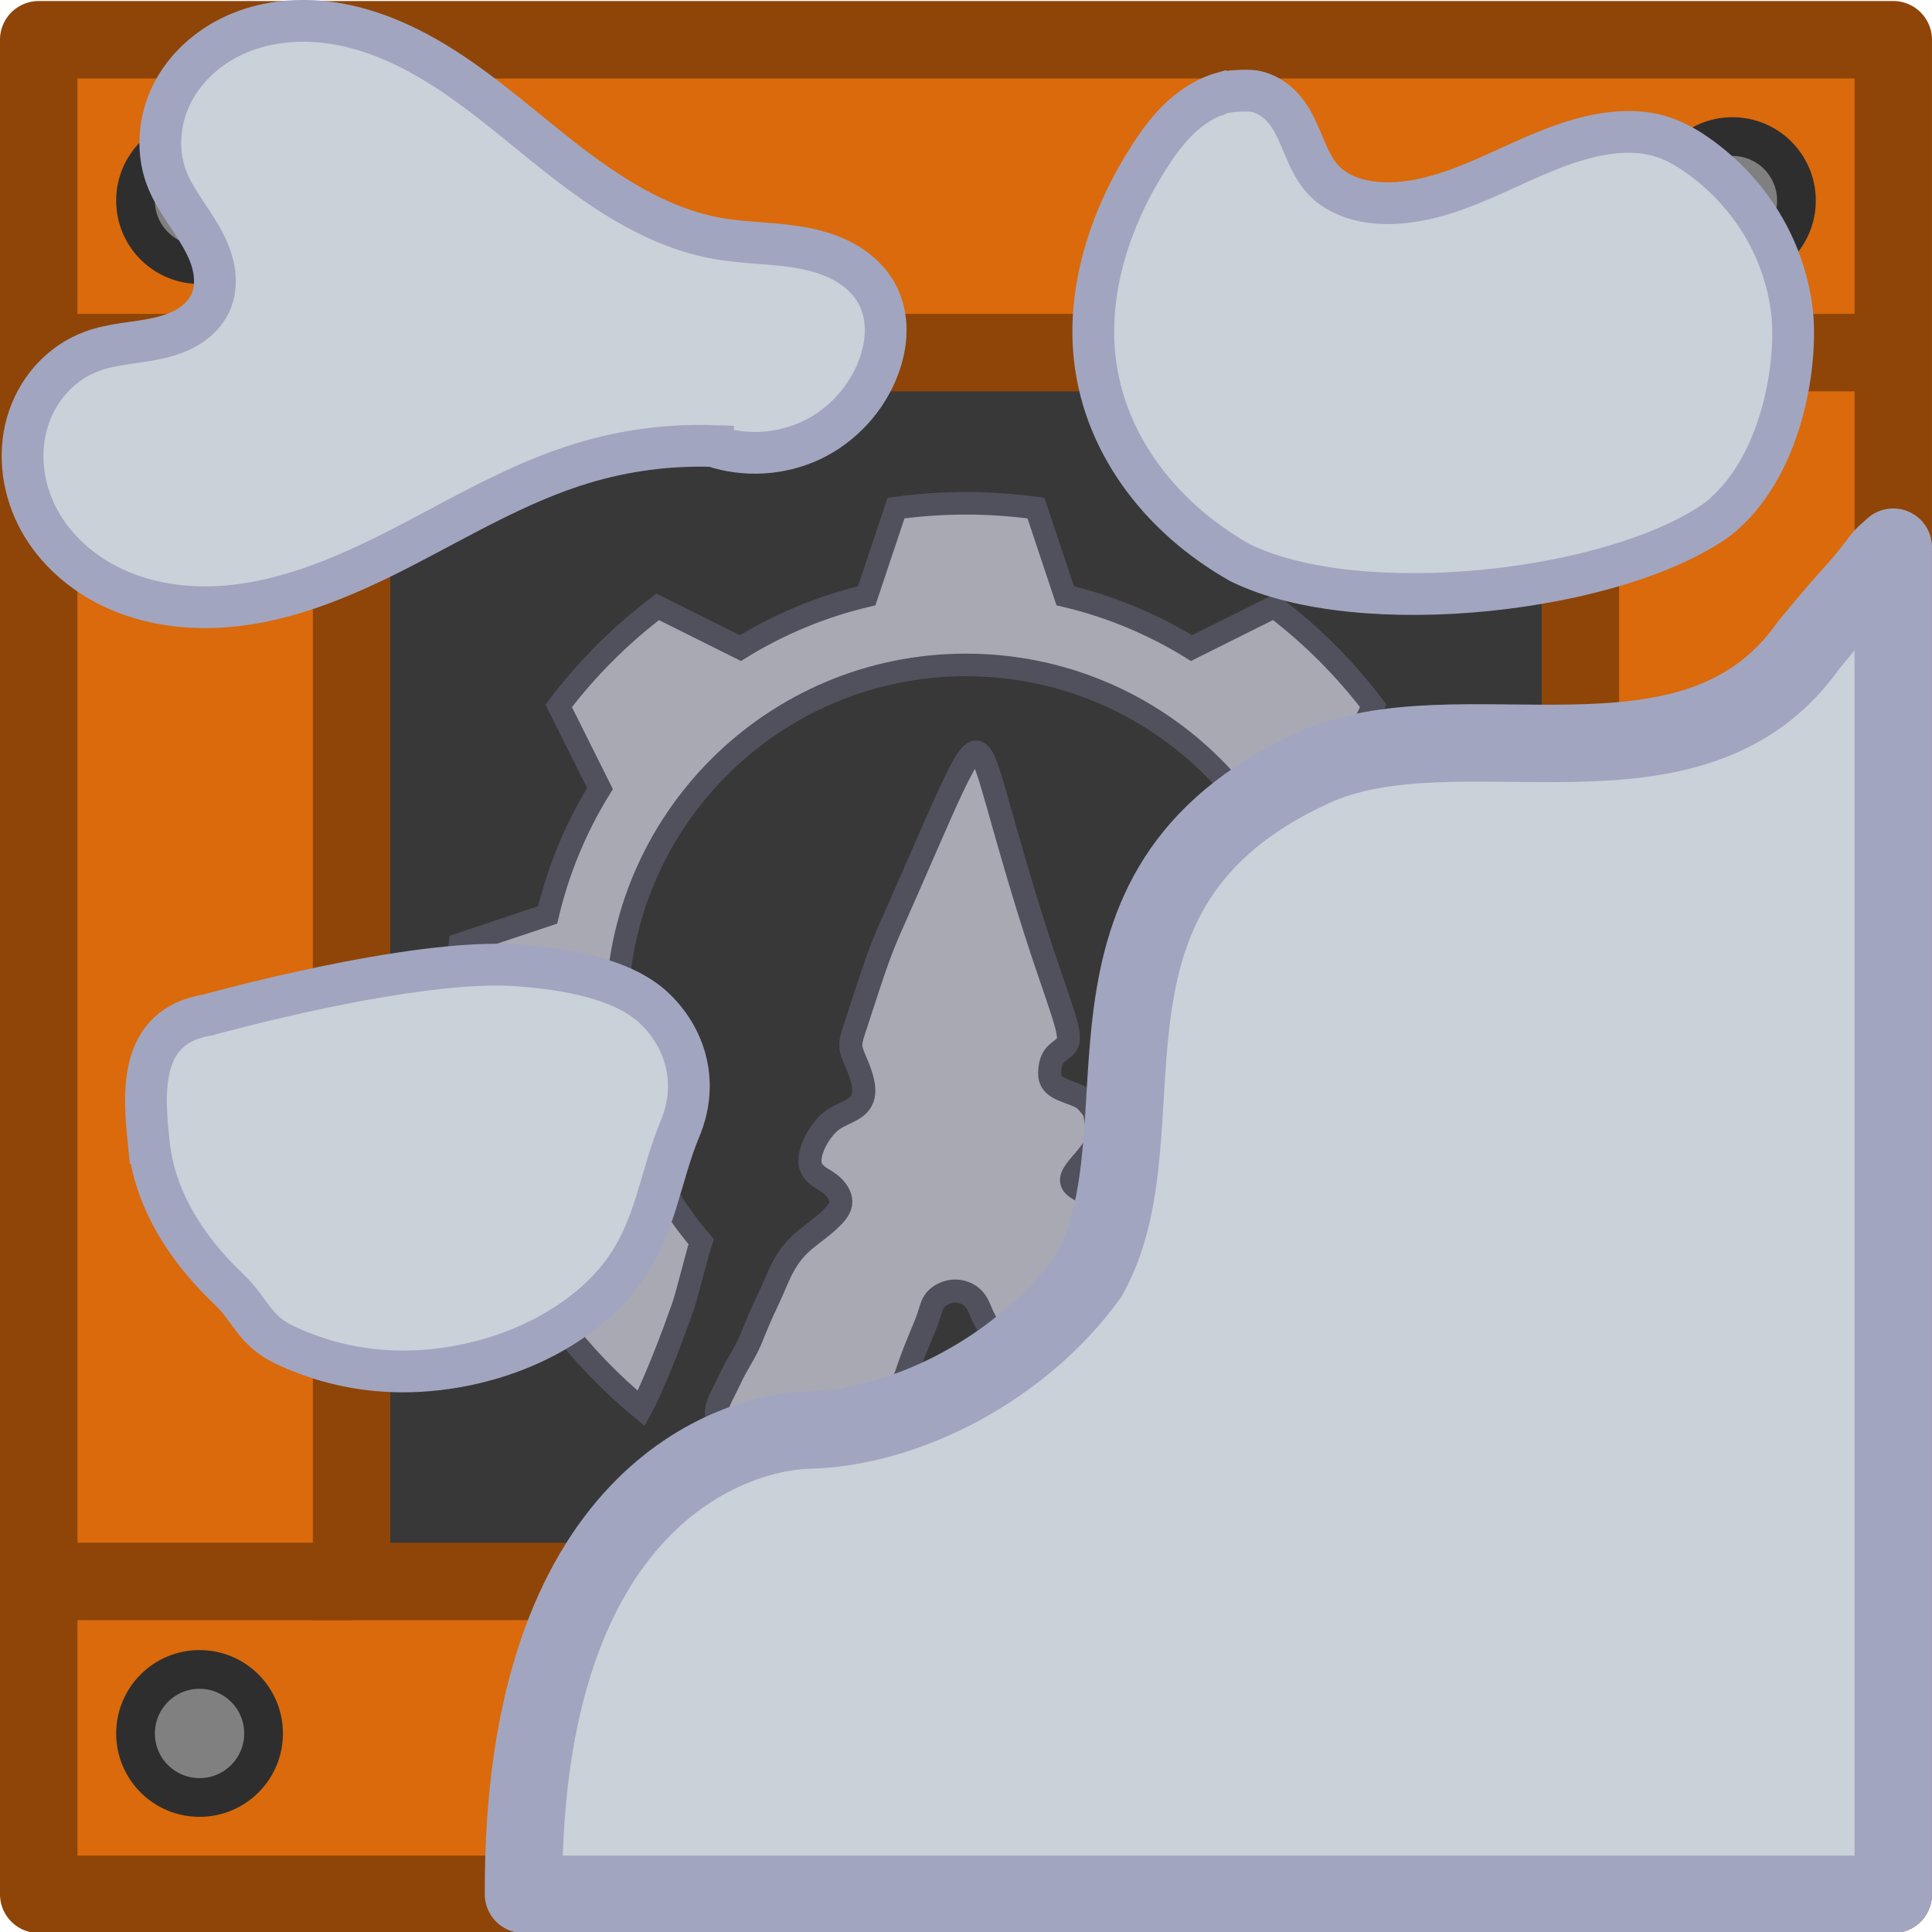
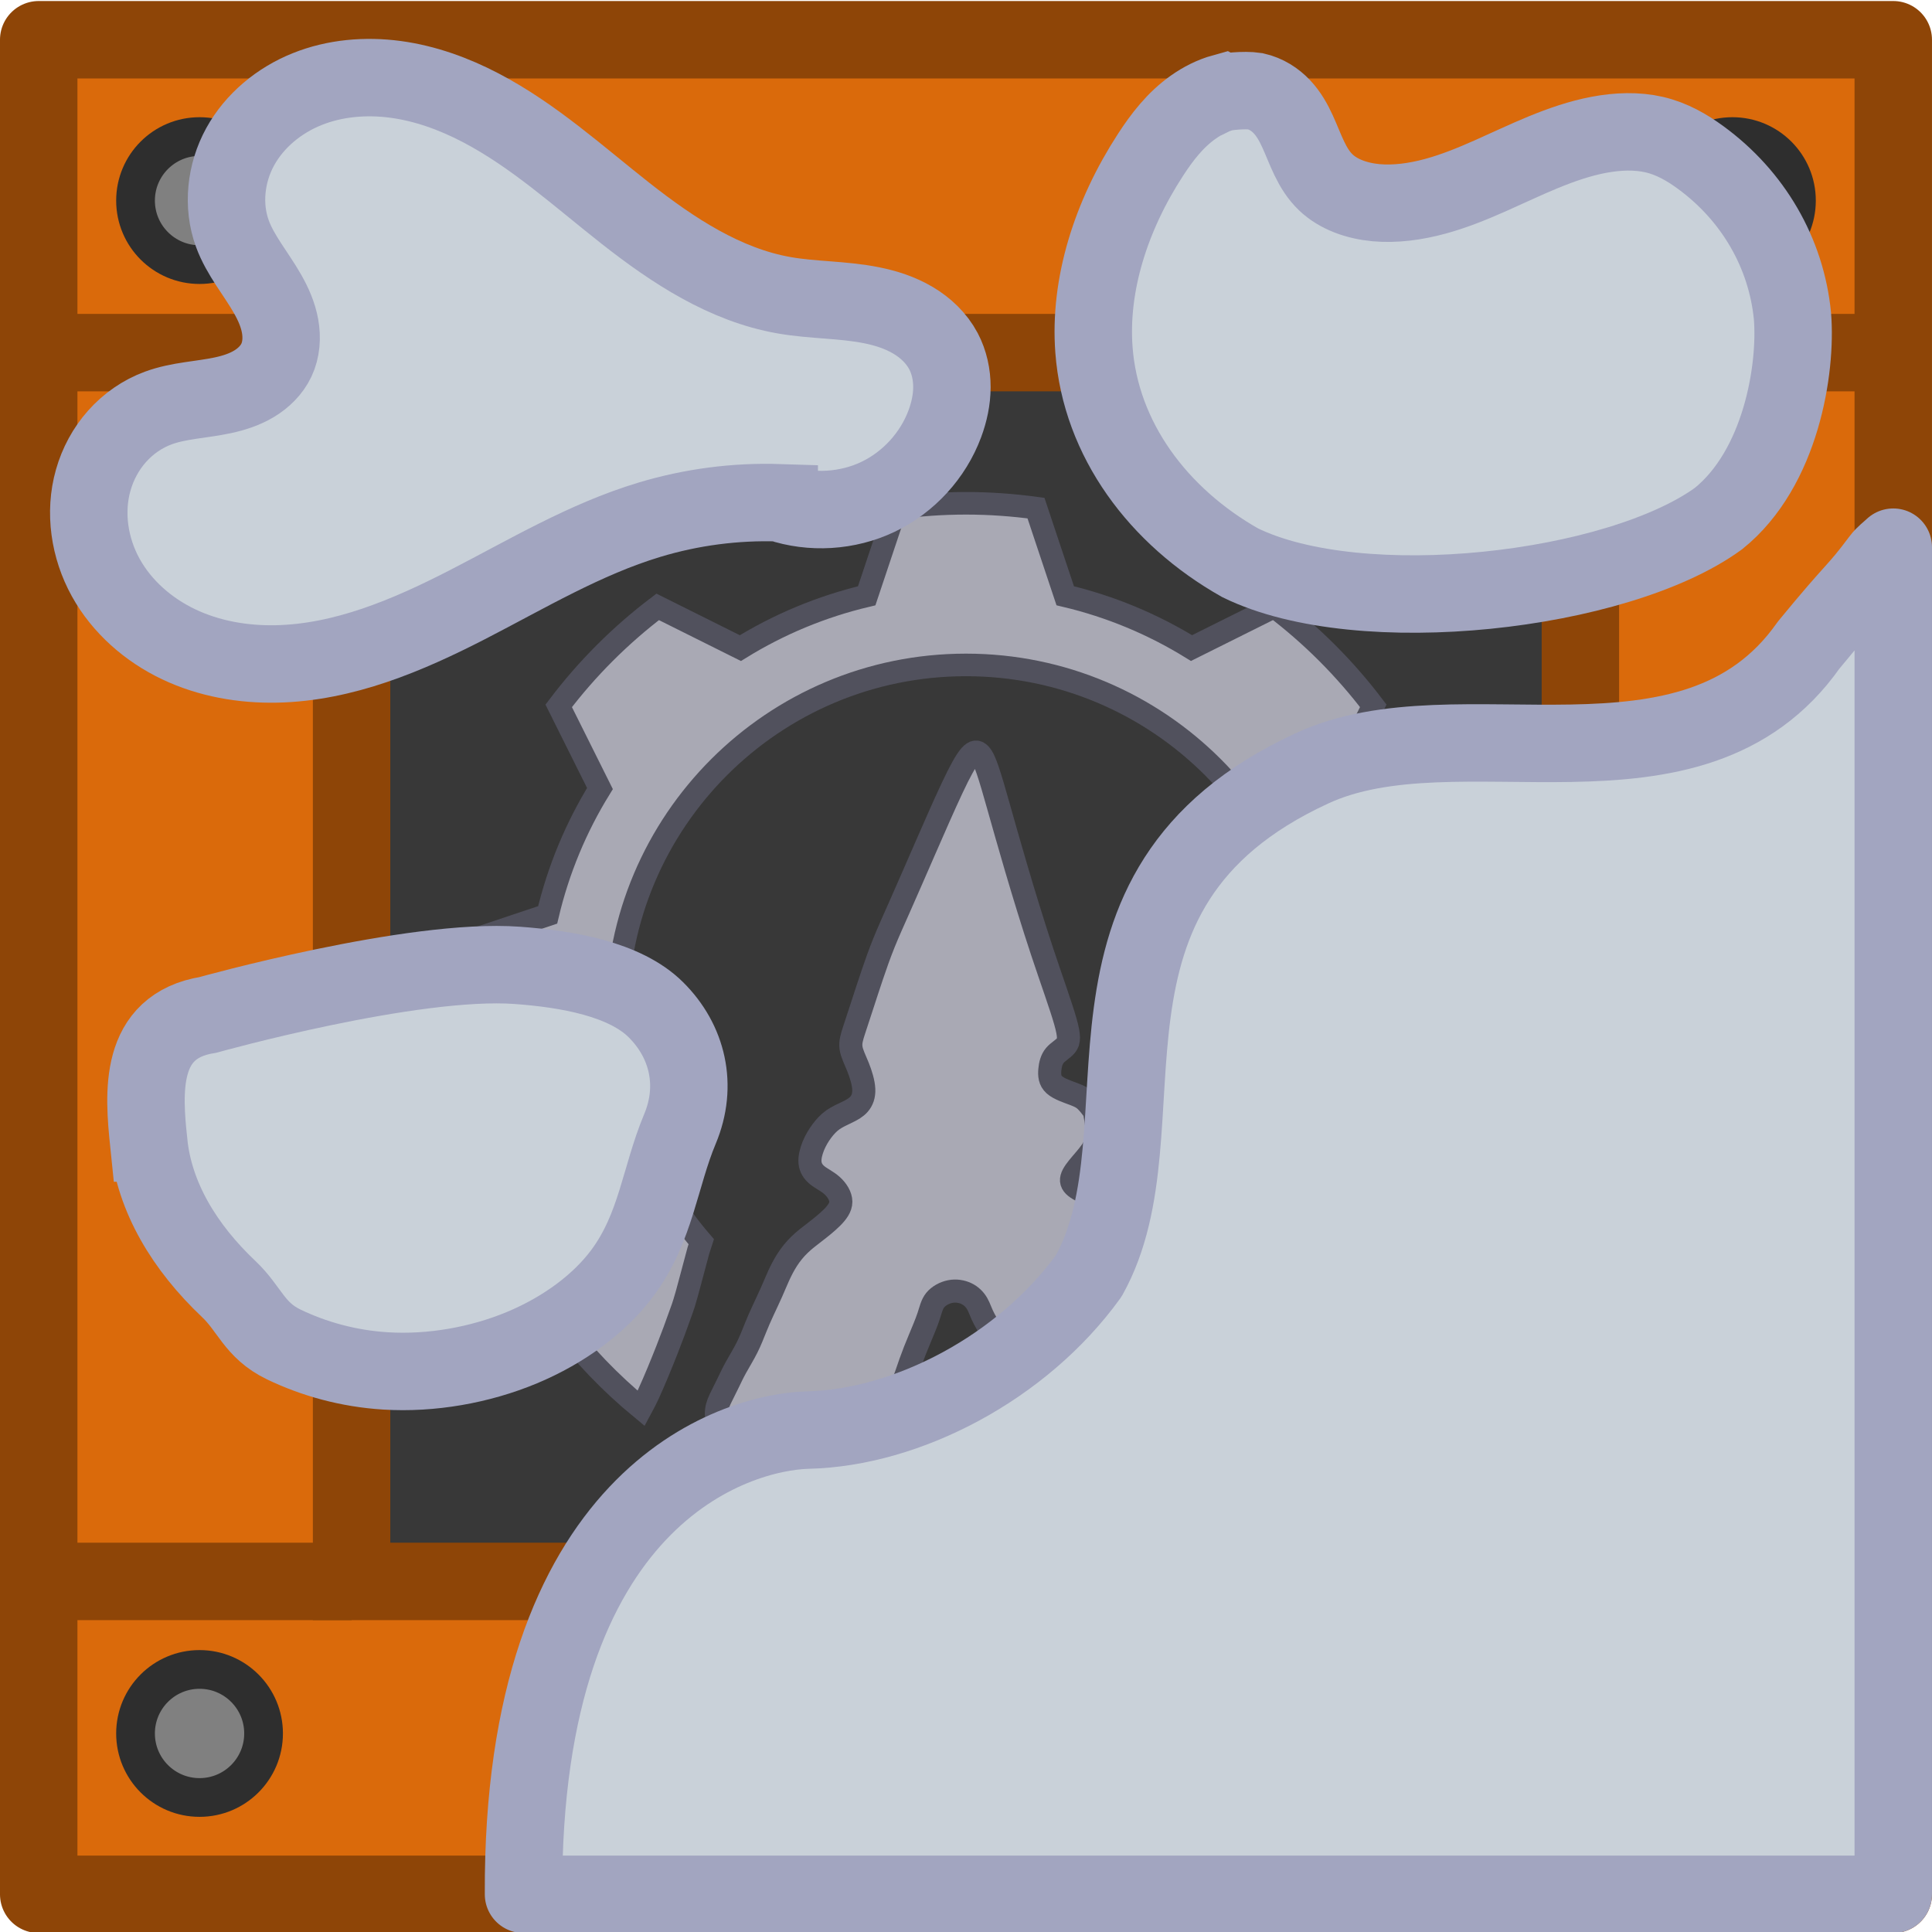
<svg xmlns="http://www.w3.org/2000/svg" width="185" height="185" viewBox="0 0 48.948 48.948" version="1.1" id="svg1" xml:space="preserve">
  <defs id="defs1">
    <style id="style1-7">
      .cls-1 {
        fill: #bababa;
      }

      .cls-1, .cls-2, .cls-3 {
        isolation: isolate;
        opacity: .997;
        stroke: #303030;
        stroke-linecap: round;
        stroke-miterlimit: 15.118;
        stroke-width: 5px;
      }

      .cls-2 {
        fill: #5a70e0;
      }

      .cls-3 {
        fill: #3f3fe0;
      }

      .cls-4 {
        opacity: .9;
      }
    </style>
    <style id="style1-7-3">
      .cls-1 {
        fill: #bababa;
      }

      .cls-1, .cls-2, .cls-3 {
        isolation: isolate;
        opacity: .997;
        stroke: #303030;
        stroke-linecap: round;
        stroke-miterlimit: 15.118;
        stroke-width: 5px;
      }

      .cls-2 {
        fill: #5a70e0;
      }

      .cls-3 {
        fill: #3f3fe0;
      }

      .cls-4 {
        opacity: .9;
      }
    </style>
  </defs>
  <g id="layer1" transform="translate(-80.84913,-30.75702)">
    <g id="g1" transform="matrix(0.2645833,0,0,0.2645833,-9.47424,-7.486828)">
      <g id="g2" transform="matrix(3.779528,0,0,3.779528,45.86826,-47.69953)">
        <g id="layer1-5" transform="translate(-46.02392,-125.5277)">
          <circle style="fill:#6e460b;fill-opacity:0;stroke:#31220c;stroke-width:0;stroke-dasharray:none;stroke-opacity:1;paint-order:fill markers stroke" id="path22979-4" cx="147.969" cy="182.276" r="4.469" />
          <rect style="fill:#d96300;fill-opacity:1;stroke:none;stroke-width:1.566;stroke-linecap:butt;stroke-linejoin:miter;stroke-miterlimit:4;stroke-dasharray:none;stroke-opacity:1" id="rect66714" width="33.152" height="33.152" x="132.058" y="184.265" />
          <path id="path66716" style="fill:#da6a0b;fill-opacity:1;stroke-width:0;stroke-linecap:round" d="m 125.192,177.399 v 46.986 h 46.986 v -46.986 z m 7.927,7.927 h 31.131 v 31.131 H 133.12 Z" />
          <rect style="fill:none;fill-opacity:1;stroke:none;stroke-width:1.962;stroke-linecap:butt;stroke-linejoin:bevel;stroke-miterlimit:4;stroke-dasharray:none;stroke-opacity:1" id="rect66718" width="33.152" height="33.152" x="132.058" y="184.265" />
          <circle style="fill:#808080;fill-opacity:1;stroke:#2e2e2e;stroke-width:0.981;stroke-linecap:round;stroke-linejoin:round;stroke-opacity:1" id="circle66720" cx="129.267" cy="181.474" r="1.622" />
          <circle style="fill:#808080;fill-opacity:1;stroke:#2e2e2e;stroke-width:0.981;stroke-linecap:round;stroke-linejoin:round;stroke-opacity:1" id="circle66722" cx="168.103" cy="181.474" r="1.622" />
          <circle style="fill:#808080;fill-opacity:1;stroke:#2e2e2e;stroke-width:0.981;stroke-linecap:round;stroke-linejoin:round;stroke-opacity:1" id="circle66724" cx="129.267" cy="220.31" r="1.622" />
          <circle style="fill:#808080;fill-opacity:1;stroke:#2e2e2e;stroke-width:0.981;stroke-linecap:round;stroke-linejoin:round;stroke-opacity:1" id="circle66726" cx="168.103" cy="220.31" r="1.622" />
          <rect style="fill:#383838;fill-opacity:1;stroke:#8e4507;stroke-width:1.962;stroke-linecap:butt;stroke-linejoin:miter;stroke-miterlimit:4;stroke-dasharray:none;stroke-opacity:1" id="rect66728" width="31.132" height="31.132" x="133.119" y="185.326" />
          <rect style="fill:none;fill-opacity:1;stroke:#8e4507;stroke-width:1.962;stroke-linecap:round;stroke-linejoin:round;stroke-miterlimit:4;stroke-dasharray:none;stroke-opacity:1" id="rect66730" width="46.986" height="46.986" x="125.192" y="177.399" />
          <path style="fill:none;stroke:#8e4507;stroke-width:1.962;stroke-linecap:butt;stroke-linejoin:miter;stroke-miterlimit:4;stroke-dasharray:none;stroke-opacity:1" d="m 164.251,185.326 h 7.847" id="path66732" />
          <path style="fill:none;stroke:#8e4507;stroke-width:1.962;stroke-linecap:butt;stroke-linejoin:miter;stroke-miterlimit:4;stroke-dasharray:none;stroke-opacity:1" d="m 164.251,216.458 h 7.847" id="path66734" />
          <path style="fill:none;stroke:#8e4507;stroke-width:1.962;stroke-linecap:butt;stroke-linejoin:miter;stroke-miterlimit:4;stroke-dasharray:none;stroke-opacity:1" d="m 125.273,216.458 h 7.847" id="path66736" />
          <path style="fill:none;stroke:#8e4507;stroke-width:1.962;stroke-linecap:butt;stroke-linejoin:miter;stroke-miterlimit:4;stroke-dasharray:none;stroke-opacity:1" d="m 125.273,185.326 h 7.847" id="path66738" />
          <g id="g66744" transform="translate(124.2113,176.4182)">
            <path id="path66740" style="fill:#a9a9b4;fill-opacity:1;stroke:#51515d;stroke-width:0.572;stroke-dasharray:none;stroke-opacity:1" d="m 24.474,12.725 c -0.602,0 -1.193,0.042 -1.773,0.122 l -0.743,2.222 c -1.147,0.271 -2.225,0.723 -3.2,1.325 l -2.095,-1.045 c -0.946,0.717 -1.791,1.562 -2.508,2.508 l 1.045,2.095 c -0.602,0.975 -1.054,2.053 -1.325,3.201 l -2.223,0.743 c -0.079,0.58 -0.121,1.172 -0.121,1.773 0,0.602 0.042,1.193 0.121,1.773 l 2.223,0.743 c 0.271,1.147 0.722,2.225 1.325,3.2 l -1.045,2.095 c 0.61,0.805 1.312,1.535 2.09,2.176 0.065,-0.12 0.126,-0.241 0.184,-0.365 0.167,-0.366 0.318,-0.738 0.466,-1.112 0.126,-0.32 0.246,-0.643 0.36,-0.968 0.114,-0.304 0.187,-0.62 0.273,-0.932 0.054,-0.209 0.11,-0.417 0.167,-0.625 0.024,-0.073 0.048,-0.146 0.072,-0.22 -1.333,-1.549 -2.139,-3.564 -2.139,-5.768 0,-4.886 3.961,-8.846 8.846,-8.846 4.885,0 8.846,3.96 8.846,8.846 0,2.412 -0.966,4.599 -2.532,6.195 0.112,0.369 0.224,0.737 0.345,1.103 0.284,0.894 0.558,1.791 0.799,2.697 0.016,0.058 0.032,0.116 0.049,0.174 l 0.304,0.152 c 0.946,-0.717 1.791,-1.562 2.508,-2.508 l -1.045,-2.095 c 0.602,-0.975 1.053,-2.053 1.325,-3.2 l 2.223,-0.743 c 0.079,-0.58 0.121,-1.172 0.121,-1.773 0,-0.602 -0.042,-1.194 -0.122,-1.773 l -2.223,-0.743 c -0.272,-1.147 -0.723,-2.226 -1.325,-3.201 l 1.045,-2.095 c -0.718,-0.946 -1.562,-1.791 -2.508,-2.508 l -2.096,1.045 c -0.975,-0.602 -2.053,-1.054 -3.2,-1.325 L 26.247,12.847 c -0.58,-0.079 -1.172,-0.122 -1.773,-0.122 z" />
            <path id="path66742" style="fill:#a9a9b4;fill-opacity:1;stroke:#51515d;stroke-width:0.585;stroke-linecap:round;stroke-linejoin:round;stroke-miterlimit:10;stroke-dasharray:none;stroke-opacity:1" d="m 24.72,19.028 c -0.04,0.003 -0.086,0.031 -0.142,0.094 -0.11,0.127 -0.258,0.396 -0.458,0.822 -0.2,0.425 -0.454,1.006 -0.691,1.549 -0.237,0.544 -0.458,1.051 -0.63,1.439 -0.172,0.388 -0.294,0.658 -0.405,0.932 -0.11,0.274 -0.209,0.552 -0.298,0.818 -0.09,0.266 -0.172,0.519 -0.249,0.756 -0.078,0.237 -0.151,0.458 -0.208,0.634 -0.057,0.176 -0.098,0.307 -0.078,0.45 0.02,0.143 0.102,0.298 0.176,0.482 0.074,0.184 0.139,0.396 0.147,0.564 0.008,0.168 -0.041,0.29 -0.119,0.38 -0.078,0.09 -0.184,0.147 -0.302,0.204 -0.119,0.057 -0.249,0.115 -0.36,0.192 -0.11,0.078 -0.2,0.176 -0.282,0.286 -0.082,0.11 -0.155,0.233 -0.213,0.372 -0.057,0.139 -0.098,0.294 -0.086,0.425 0.012,0.131 0.078,0.237 0.184,0.323 0.106,0.086 0.254,0.151 0.376,0.262 0.123,0.11 0.221,0.266 0.221,0.409 -3.1e-5,0.143 -0.098,0.274 -0.225,0.401 -0.127,0.127 -0.282,0.249 -0.425,0.36 -0.143,0.11 -0.274,0.209 -0.392,0.323 -0.119,0.114 -0.225,0.245 -0.315,0.384 -0.09,0.139 -0.164,0.286 -0.225,0.421 -0.061,0.135 -0.11,0.258 -0.176,0.405 -0.065,0.147 -0.147,0.319 -0.217,0.47 -0.07,0.151 -0.127,0.282 -0.188,0.433 -0.061,0.151 -0.127,0.323 -0.213,0.495 -0.086,0.172 -0.192,0.343 -0.274,0.491 -0.082,0.147 -0.139,0.27 -0.196,0.388 -0.057,0.119 -0.115,0.233 -0.172,0.348 -0.057,0.114 -0.114,0.229 -0.131,0.368 -0.016,0.139 0.008,0.303 0.143,0.38 0.135,0.078 0.38,0.069 0.699,0.041 0.319,-0.029 0.711,-0.078 1.067,-0.11 0.356,-0.033 0.675,-0.049 0.916,-0.073 0.241,-0.025 0.405,-0.057 0.65,-0.114 0.245,-0.057 0.572,-0.139 0.789,-0.253 0.217,-0.114 0.323,-0.262 0.413,-0.454 0.09,-0.192 0.163,-0.429 0.237,-0.638 0.074,-0.208 0.147,-0.388 0.229,-0.585 0.082,-0.196 0.172,-0.409 0.229,-0.58 0.057,-0.172 0.082,-0.302 0.168,-0.409 0.086,-0.106 0.233,-0.188 0.38,-0.217 0.147,-0.029 0.294,-0.004 0.413,0.053 0.119,0.057 0.208,0.147 0.27,0.253 0.061,0.106 0.094,0.229 0.18,0.392 0.086,0.164 0.225,0.368 0.351,0.601 0.127,0.233 0.241,0.495 0.36,0.736 0.119,0.241 0.241,0.462 0.388,0.617 0.147,0.155 0.319,0.245 0.564,0.327 0.245,0.082 0.564,0.155 0.838,0.212 0.274,0.057 0.503,0.098 0.801,0.143 0.298,0.045 0.666,0.094 0.944,0.131 0.278,0.037 0.466,0.061 0.642,0.053 0.176,-0.008 0.339,-0.049 0.392,-0.106 0.053,-0.057 -0.004,-0.131 -0.098,-0.372 -0.094,-0.241 -0.225,-0.65 -0.401,-1.165 -0.176,-0.515 -0.397,-1.137 -0.552,-1.643 -0.155,-0.507 -0.245,-0.899 -0.315,-1.194 -0.07,-0.294 -0.119,-0.491 -0.18,-0.63 -0.061,-0.139 -0.135,-0.221 -0.245,-0.331 -0.11,-0.11 -0.258,-0.249 -0.425,-0.352 -0.168,-0.102 -0.356,-0.168 -0.511,-0.237 -0.155,-0.069 -0.278,-0.143 -0.323,-0.229 -0.045,-0.086 -0.012,-0.184 0.074,-0.307 0.086,-0.123 0.225,-0.27 0.335,-0.409 0.11,-0.139 0.192,-0.27 0.212,-0.454 0.02,-0.184 -0.02,-0.421 -0.041,-0.54 -0.02,-0.119 -0.02,-0.119 -0.057,-0.168 -0.037,-0.049 -0.11,-0.147 -0.184,-0.217 C 27.436,27.793 27.363,27.752 27.212,27.695 27.06,27.638 26.831,27.564 26.713,27.458 26.594,27.352 26.586,27.213 26.598,27.078 c 0.012,-0.135 0.045,-0.266 0.127,-0.364 0.082,-0.098 0.213,-0.164 0.286,-0.258 0.074,-0.094 0.09,-0.217 -0.02,-0.605 -0.11,-0.388 -0.347,-1.042 -0.585,-1.758 -0.237,-0.715 -0.474,-1.492 -0.662,-2.13 -0.188,-0.638 -0.327,-1.136 -0.442,-1.541 -0.114,-0.405 -0.204,-0.715 -0.278,-0.932 -0.074,-0.217 -0.131,-0.339 -0.196,-0.409 -0.033,-0.035 -0.068,-0.056 -0.108,-0.053 z" />
          </g>
          <path id="path66950" style="fill:#c9d1d9;fill-opacity:1;stroke:#a2a5c0;stroke-width:1.962;stroke-linecap:round;stroke-linejoin:round;stroke-miterlimit:4;stroke-dasharray:none;stroke-opacity:1" d="m 172.178,190.255 c -0.108,0.103 -0.232,0.191 -0.321,0.311 -0.676,0.901 -0.56,0.633 -1.824,2.171 -2.944,4.189 -8.888,1.396 -12.592,3.126 -6.677,3.084 -3.561,9.114 -5.645,12.853 -1.678,2.326 -4.6,3.85 -7.121,3.908 -1.848,0.05 -7.248,1.667 -7.2,11.761 h 34.703 z" />
-           <path style="fill:#c9d1d9;fill-opacity:1;stroke:#a2a5c0;stroke-width:1.058;stroke-dasharray:none;stroke-opacity:1" d="m 721.876,217.615 c -1.111,-0.036 -2.228,0.11 -3.293,0.432 -1.628,0.491 -3.102,1.377 -4.614,2.154 -1.512,0.777 -3.129,1.462 -4.829,1.498 -0.85,0.018 -1.71,-0.132 -2.478,-0.497 -0.768,-0.365 -1.44,-0.95 -1.851,-1.695 -0.411,-0.744 -0.548,-1.648 -0.315,-2.466 0.116,-0.409 0.322,-0.793 0.605,-1.11 0.283,-0.318 0.642,-0.568 1.041,-0.715 0.524,-0.194 1.096,-0.206 1.642,-0.324 0.273,-0.059 0.543,-0.145 0.783,-0.289 0.24,-0.143 0.449,-0.347 0.569,-0.599 0.126,-0.266 0.146,-0.574 0.094,-0.864 -0.052,-0.29 -0.173,-0.563 -0.319,-0.819 -0.291,-0.512 -0.686,-0.969 -0.889,-1.522 -0.262,-0.714 -0.169,-1.537 0.197,-2.203 0.366,-0.666 0.989,-1.176 1.694,-1.459 0.705,-0.284 1.488,-0.349 2.242,-0.248 0.753,0.101 1.479,0.365 2.153,0.717 1.348,0.703 2.484,1.742 3.68,2.682 1.196,0.939 2.514,1.808 4.011,2.07 0.733,0.129 1.488,0.107 2.218,0.254 0.365,0.073 0.724,0.189 1.045,0.379 0.321,0.189 0.601,0.455 0.775,0.784 0.147,0.279 0.215,0.597 0.214,0.913 -0.001,0.316 -0.069,0.629 -0.179,0.925 -0.298,0.804 -0.919,1.482 -1.692,1.852 -0.774,0.369 -1.692,0.425 -2.504,0.152 z" id="path66952" transform="translate(-579.6002,-29.92385)" />
-           <path id="path66954" clip-path="none" style="fill:#c9d1d9;fill-opacity:1;fill-rule:evenodd;stroke:#a2a5c0;stroke-width:1.058;stroke-dasharray:none;stroke-opacity:1" d="m 155.203,178.738 c -0.272,0.075 -0.531,0.207 -0.76,0.369 -0.459,0.324 -0.793,0.762 -1.08,1.203 -1.013,1.557 -1.559,3.305 -1.436,4.945 0.17,2.269 1.628,4.222 3.704,5.395 3.051,1.493 9.561,0.739 12.118,-1.119 1.585,-1.273 1.985,-3.794 1.875,-5.134 -0.157,-1.596 -0.996,-3.044 -2.329,-4.017 -0.343,-0.25 -0.724,-0.473 -1.172,-0.577 -0.439,-0.102 -0.928,-0.086 -1.406,0.005 -0.478,0.09 -0.947,0.253 -1.403,0.44 -0.912,0.375 -1.789,0.858 -2.735,1.116 -0.501,0.137 -1.02,0.208 -1.51,0.163 -0.49,-0.046 -0.95,-0.213 -1.263,-0.51 -0.369,-0.349 -0.513,-0.842 -0.719,-1.292 -0.103,-0.225 -0.224,-0.444 -0.397,-0.627 -0.173,-0.184 -0.4,-0.332 -0.674,-0.394 -0.285,-0.045 -0.762,0.015 -0.811,0.035 z" />
-           <path id="path66956" clip-path="none" style="fill:#c9d1d9;fill-opacity:1;fill-rule:evenodd;stroke:#a2a5c0;stroke-width:1.058;stroke-dasharray:none;stroke-opacity:1" d="m 127.981,205.351 c 0.142,1.38 0.911,2.645 2.024,3.698 0.54,0.511 0.648,1.047 1.398,1.407 0.749,0.36 1.628,0.611 2.58,0.669 1.147,0.071 2.382,-0.143 3.455,-0.591 1.072,-0.448 1.977,-1.125 2.548,-1.898 0.85,-1.15 0.943,-2.426 1.452,-3.641 0.462,-1.101 0.194,-2.224 -0.611,-3.022 -0.785,-0.779 -2.251,-1.031 -3.508,-1.123 -2.655,-0.195 -7.839,1.255 -7.839,1.255 -1.77,0.283 -1.631,1.975 -1.5,3.246 z" />
+           <path style="fill:#c9d1d9;fill-opacity:1;stroke:#a2a5c0;stroke-width:1.962;stroke-dasharray:none;stroke-opacity:1" d="m 721.876,217.615 c -1.111,-0.036 -2.228,0.11 -3.293,0.432 -1.628,0.491 -3.102,1.377 -4.614,2.154 -1.512,0.777 -3.129,1.462 -4.829,1.498 -0.85,0.018 -1.71,-0.132 -2.478,-0.497 -0.768,-0.365 -1.44,-0.95 -1.851,-1.695 -0.411,-0.744 -0.548,-1.648 -0.315,-2.466 0.116,-0.409 0.322,-0.793 0.605,-1.11 0.283,-0.318 0.642,-0.568 1.041,-0.715 0.524,-0.194 1.096,-0.206 1.642,-0.324 0.273,-0.059 0.543,-0.145 0.783,-0.289 0.24,-0.143 0.449,-0.347 0.569,-0.599 0.126,-0.266 0.146,-0.574 0.094,-0.864 -0.052,-0.29 -0.173,-0.563 -0.319,-0.819 -0.291,-0.512 -0.686,-0.969 -0.889,-1.522 -0.262,-0.714 -0.169,-1.537 0.197,-2.203 0.366,-0.666 0.989,-1.176 1.694,-1.459 0.705,-0.284 1.488,-0.349 2.242,-0.248 0.753,0.101 1.479,0.365 2.153,0.717 1.348,0.703 2.484,1.742 3.68,2.682 1.196,0.939 2.514,1.808 4.011,2.07 0.733,0.129 1.488,0.107 2.218,0.254 0.365,0.073 0.724,0.189 1.045,0.379 0.321,0.189 0.601,0.455 0.775,0.784 0.147,0.279 0.215,0.597 0.214,0.913 -0.001,0.316 -0.069,0.629 -0.179,0.925 -0.298,0.804 -0.919,1.482 -1.692,1.852 -0.774,0.369 -1.692,0.425 -2.504,0.152 z" id="path66952" transform="translate(-577.9226,-28.48588)" />
+           <path id="path66954" clip-path="none" style="fill:#c9d1d9;fill-opacity:1;fill-rule:evenodd;stroke:#a2a5c0;stroke-width:1.962;stroke-dasharray:none;stroke-opacity:1" d="m 155.203,178.738 c -0.272,0.075 -0.531,0.207 -0.76,0.369 -0.459,0.324 -0.793,0.762 -1.08,1.203 -1.013,1.557 -1.559,3.305 -1.436,4.945 0.17,2.269 1.628,4.222 3.704,5.395 3.051,1.493 9.561,0.739 12.118,-1.119 1.585,-1.273 1.985,-3.794 1.875,-5.134 -0.157,-1.596 -0.996,-3.044 -2.329,-4.017 -0.343,-0.25 -0.724,-0.473 -1.172,-0.577 -0.439,-0.102 -0.928,-0.086 -1.406,0.005 -0.478,0.09 -0.947,0.253 -1.403,0.44 -0.912,0.375 -1.789,0.858 -2.735,1.116 -0.501,0.137 -1.02,0.208 -1.51,0.163 -0.49,-0.046 -0.95,-0.213 -1.263,-0.51 -0.369,-0.349 -0.513,-0.842 -0.719,-1.292 -0.103,-0.225 -0.224,-0.444 -0.397,-0.627 -0.173,-0.184 -0.4,-0.332 -0.674,-0.394 -0.285,-0.045 -0.762,0.015 -0.811,0.035 z" />
+           <path id="path66956" clip-path="none" style="fill:#c9d1d9;fill-opacity:1;fill-rule:evenodd;stroke:#a2a5c0;stroke-width:1.962;stroke-dasharray:none;stroke-opacity:1" d="m 127.981,205.351 c 0.142,1.38 0.911,2.645 2.024,3.698 0.54,0.511 0.648,1.047 1.398,1.407 0.749,0.36 1.628,0.611 2.58,0.669 1.147,0.071 2.382,-0.143 3.455,-0.591 1.072,-0.448 1.977,-1.125 2.548,-1.898 0.85,-1.15 0.943,-2.426 1.452,-3.641 0.462,-1.101 0.194,-2.224 -0.611,-3.022 -0.785,-0.779 -2.251,-1.031 -3.508,-1.123 -2.655,-0.195 -7.839,1.255 -7.839,1.255 -1.77,0.283 -1.631,1.975 -1.5,3.246 z" />
        </g>
      </g>
    </g>
  </g>
  <style type="text/css" id="style1">
	.st0{fill:#4059BF;stroke:#262673;stroke-width:5.56;stroke-linecap:round;stroke-linejoin:round;stroke-miterlimit:11.339;}
	.st1{fill:#384B94;stroke:#262673;stroke-width:5.56;stroke-linecap:round;stroke-linejoin:round;stroke-miterlimit:11.339;}
	.st2{fill:#262673;}
	.st3{fill:#69532E;stroke:#333333;stroke-width:5.562;stroke-linecap:round;stroke-linejoin:round;stroke-miterlimit:11.339;}
	.st4{fill:#808080;stroke:#2E2E2E;stroke-width:2.78;stroke-linecap:round;stroke-linejoin:round;stroke-miterlimit:11.339;}
</style>
  <style type="text/css" id="style1-72">
	.st0{fill:#4059BF;stroke:#262673;stroke-width:5.56;stroke-linecap:round;stroke-linejoin:round;stroke-miterlimit:11.339;}
	.st1{fill:#384B94;stroke:#262673;stroke-width:5.56;stroke-linecap:round;stroke-linejoin:round;stroke-miterlimit:11.339;}
	.st2{fill:#262673;}
	.st3{fill:#69532E;stroke:#333333;stroke-width:5.562;stroke-linecap:round;stroke-linejoin:round;stroke-miterlimit:11.339;}
	.st4{fill:#808080;stroke:#2E2E2E;stroke-width:2.78;stroke-linecap:round;stroke-linejoin:round;stroke-miterlimit:11.339;}
</style>
</svg>
